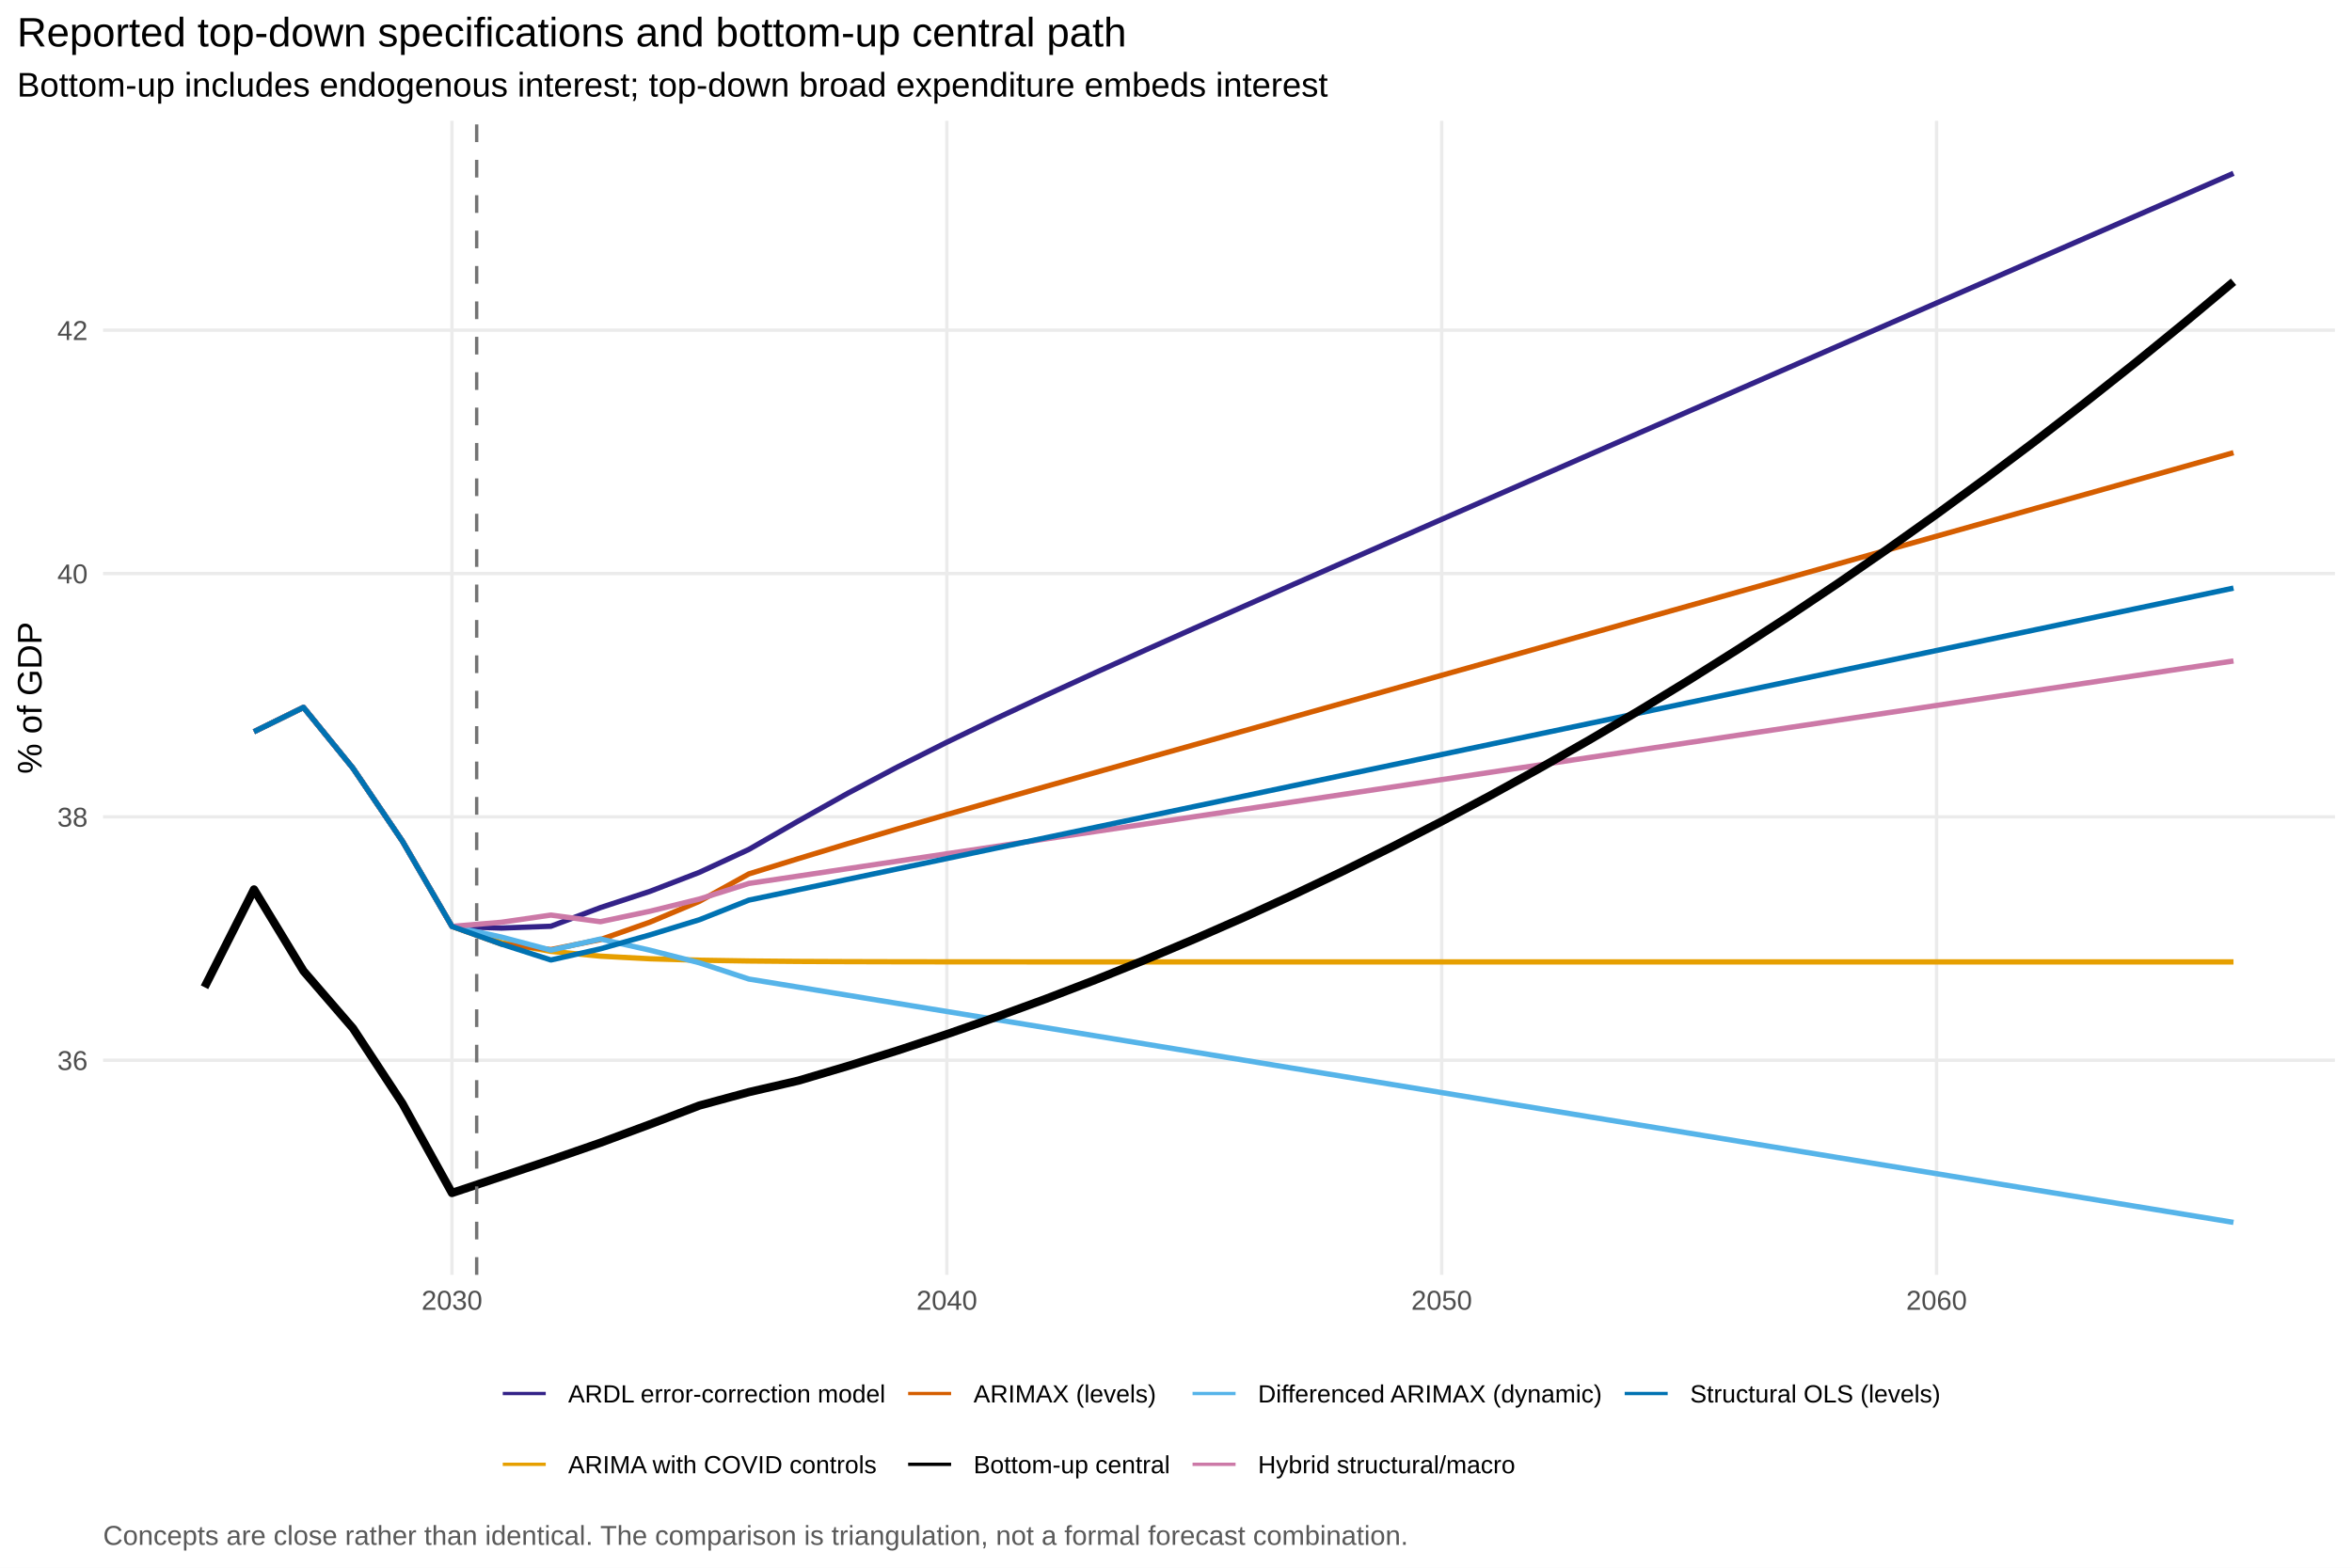
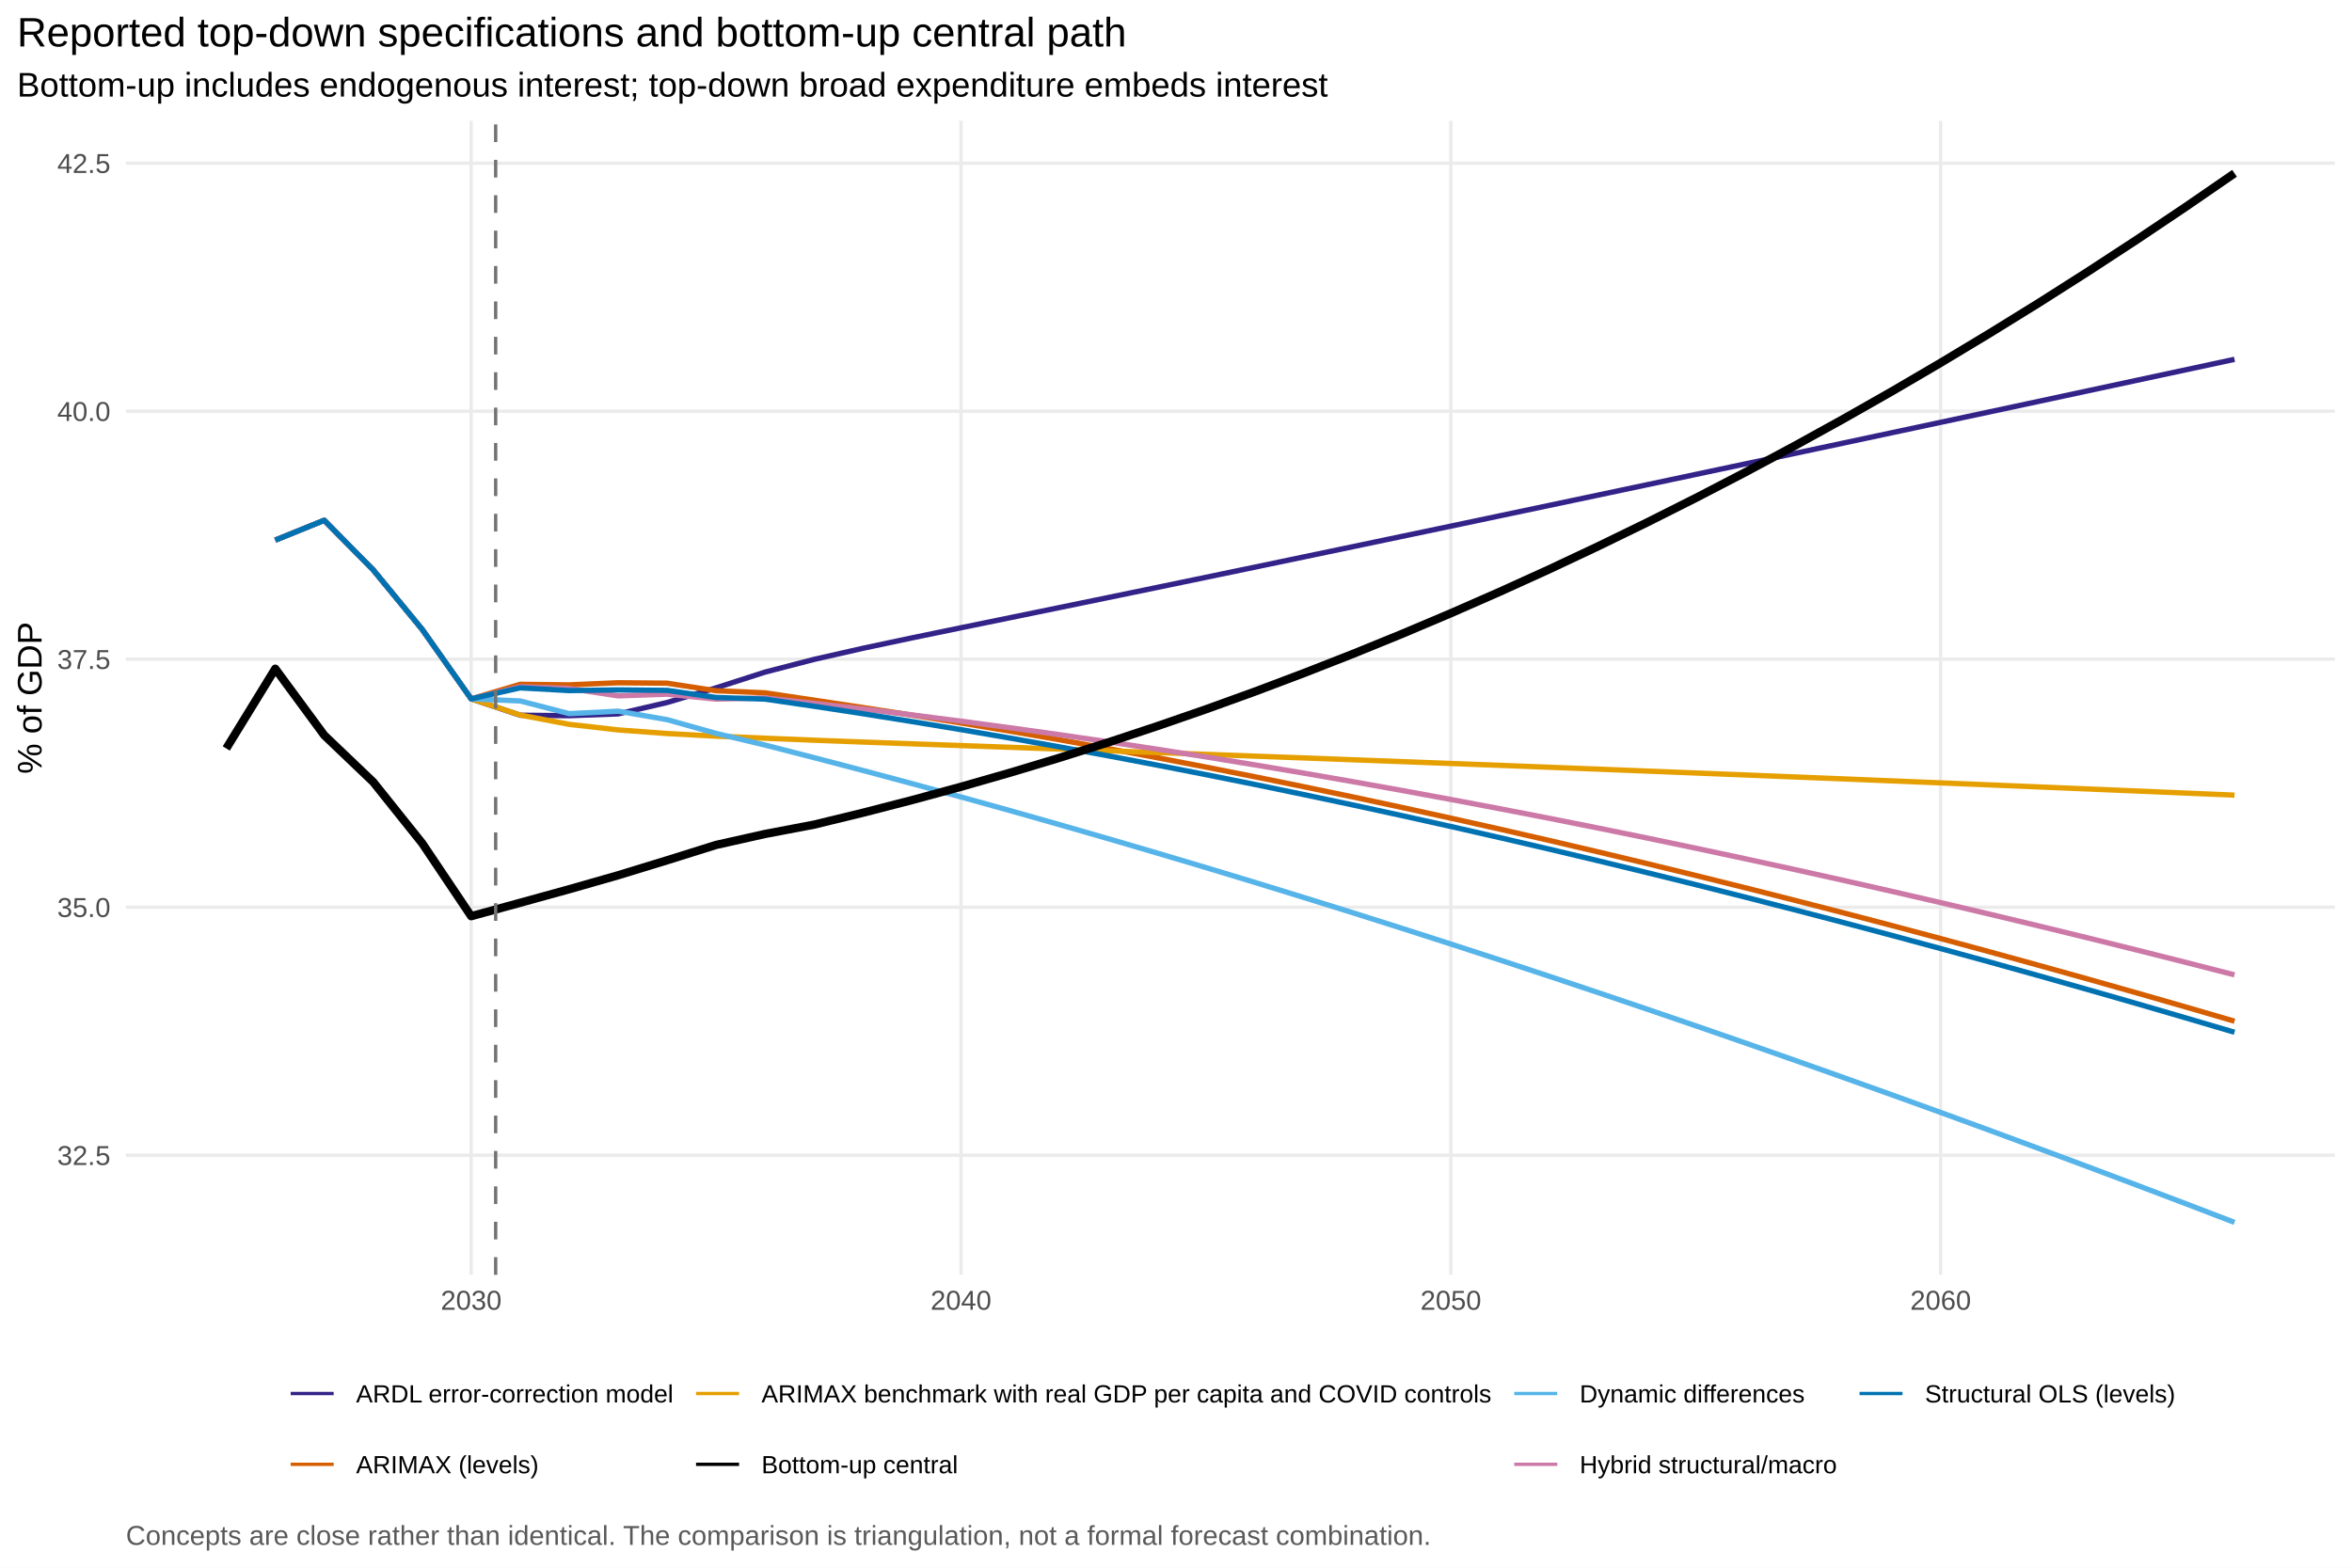
<svg xmlns="http://www.w3.org/2000/svg" width="756.00pt" height="504.00pt" viewBox="0 0 756.00 504.00">
  <g class="svglite">
    <defs>
      <style type="text/css">
    .svglite line, .svglite polyline, .svglite polygon, .svglite path, .svglite rect, .svglite circle {
      fill: none;
      stroke: #000000;
      stroke-linecap: round;
      stroke-linejoin: round;
      stroke-miterlimit: 10.00;
    }
    .svglite text {
      white-space: pre;
    }
    .svglite g.glyphgroup path {
      fill: inherit;
      stroke: none;
    }
  </style>
    </defs>
    <rect width="100%" height="100%" style="stroke: none; fill: #FFFFFF;" />
    <defs>
      <clipPath id="cpMC4wMHw3NTYuMDB8MC4wMHw1MDQuMDA=">
        <rect x="0.00" y="0.00" width="756.00" height="504.00" />
      </clipPath>
    </defs>
    <g clip-path="url(#cpMC4wMHw3NTYuMDB8MC4wMHw1MDQuMDA=)">
      <rect x="0.00" y="-0" width="756.00" height="504.00" style="stroke-width: 1.07; stroke: none; fill: #FFFFFF;" />
    </g>
    <defs>
-       <clipPath id="cpMzMuMTN8NzUwLjUyfDM4Ljg1fDQwOS44NQ==">
-         <rect x="33.13" y="38.85" width="717.39" height="371.00" />
+       <clipPath id="cpNDAuNDZ8NzUwLjUyfDM4Ljg1fDQwOS44NQ==">
+         <rect x="40.46" y="38.85" width="710.07" height="371.00" />
      </clipPath>
    </defs>
-     <g clip-path="url(#cpMzMuMTN8NzUwLjUyfDM4Ljg1fDQwOS44NQ==)">
-       <polyline points="33.13,340.86 750.52,340.86 " style="stroke-width: 1.07; stroke: #EBEBEB; stroke-linecap: butt;" />
-       <polyline points="33.13,262.62 750.52,262.62 " style="stroke-width: 1.07; stroke: #EBEBEB; stroke-linecap: butt;" />
-       <polyline points="33.13,184.39 750.52,184.39 " style="stroke-width: 1.07; stroke: #EBEBEB; stroke-linecap: butt;" />
-       <polyline points="33.13,106.15 750.52,106.15 " style="stroke-width: 1.07; stroke: #EBEBEB; stroke-linecap: butt;" />
-       <polyline points="145.27,409.85 145.27,38.85 " style="stroke-width: 1.07; stroke: #EBEBEB; stroke-linecap: butt;" />
-       <polyline points="304.34,409.85 304.34,38.85 " style="stroke-width: 1.07; stroke: #EBEBEB; stroke-linecap: butt;" />
-       <polyline points="463.40,409.85 463.40,38.85 " style="stroke-width: 1.07; stroke: #EBEBEB; stroke-linecap: butt;" />
-       <polyline points="622.47,409.85 622.47,38.85 " style="stroke-width: 1.07; stroke: #EBEBEB; stroke-linecap: butt;" />
-       <polyline points="81.64,235.24 97.55,227.42 113.46,246.98 129.36,270.45 145.27,297.83 161.18,298.36 177.08,297.78 192.99,291.79 208.90,286.57 224.80,280.45 240.71,273.08 256.62,263.94 272.52,255.02 288.43,246.60 304.34,238.62 320.24,230.96 336.15,223.53 352.06,216.25 367.96,209.08 383.87,201.98 399.78,194.93 415.68,187.91 431.59,180.91 447.50,173.93 463.40,166.96 479.31,159.99 495.22,153.03 511.12,146.07 527.03,139.12 542.94,132.17 558.84,125.22 574.75,118.26 590.66,111.31 606.56,104.36 622.47,97.41 638.38,90.46 654.28,83.51 670.19,76.56 686.10,69.61 702.01,62.67 717.91,55.72 " style="stroke-width: 1.71; stroke: #332288; stroke-linecap: butt;" />
-       <polyline points="81.64,235.24 97.55,227.42 113.46,246.98 129.36,270.45 145.27,297.83 161.18,303.03 177.08,305.86 192.99,307.40 208.90,308.24 224.80,308.70 240.71,308.95 256.62,309.09 272.52,309.16 288.43,309.20 304.34,309.22 320.24,309.23 336.15,309.24 352.06,309.25 367.96,309.25 383.87,309.25 399.78,309.25 415.68,309.25 431.59,309.25 447.50,309.25 463.40,309.25 479.31,309.25 495.22,309.25 511.12,309.25 527.03,309.25 542.94,309.25 558.84,309.25 574.75,309.25 590.66,309.25 606.56,309.25 622.47,309.25 638.38,309.25 654.28,309.25 670.19,309.25 686.10,309.25 702.01,309.25 717.91,309.25 " style="stroke-width: 1.71; stroke: #E69F00; stroke-linecap: butt;" />
-       <polyline points="81.64,235.24 97.55,227.42 113.46,246.98 129.36,270.45 145.27,297.83 161.18,303.53 177.08,305.27 192.99,302.07 208.90,296.47 224.80,289.77 240.71,280.95 256.62,276.04 272.52,271.22 288.43,266.51 304.34,261.89 320.24,257.35 336.15,252.84 352.06,248.37 367.96,243.90 383.87,239.44 399.78,234.98 415.68,230.51 431.59,226.05 447.50,221.58 463.40,217.10 479.31,212.63 495.22,208.16 511.12,203.69 527.03,199.21 542.94,194.74 558.84,190.27 574.75,185.80 590.66,181.32 606.56,176.85 622.47,172.38 638.38,167.91 654.28,163.43 670.19,158.96 686.10,154.49 702.01,150.02 717.91,145.54 " style="stroke-width: 1.71; stroke: #D55E00; stroke-linecap: butt;" />
-       <polyline points="81.64,235.24 97.55,227.42 113.46,246.98 129.36,270.45 145.27,297.83 161.18,301.26 177.08,305.47 192.99,301.89 208.90,305.48 224.80,309.53 240.71,314.76 256.62,317.36 272.52,319.97 288.43,322.58 304.34,325.19 320.24,327.79 336.15,330.40 352.06,333.01 367.96,335.62 383.87,338.23 399.78,340.83 415.68,343.44 431.59,346.05 447.50,348.66 463.40,351.26 479.31,353.87 495.22,356.48 511.12,359.09 527.03,361.69 542.94,364.30 558.84,366.91 574.75,369.52 590.66,372.13 606.56,374.73 622.47,377.34 638.38,379.95 654.28,382.56 670.19,385.16 686.10,387.77 702.01,390.38 717.91,392.99 " style="stroke-width: 1.71; stroke: #56B4E9; stroke-linecap: butt;" />
-       <polyline points="81.64,235.24 97.55,227.42 113.46,246.98 129.36,270.45 145.27,297.83 161.18,296.50 177.08,294.19 192.99,296.32 208.90,292.96 224.80,289.04 240.71,284.02 256.62,281.64 272.52,279.25 288.43,276.87 304.34,274.48 320.24,272.10 336.15,269.71 352.06,267.33 367.96,264.95 383.87,262.56 399.78,260.18 415.68,257.79 431.59,255.41 447.50,253.02 463.40,250.64 479.31,248.25 495.22,245.87 511.12,243.49 527.03,241.10 542.94,238.72 558.84,236.33 574.75,233.95 590.66,231.56 606.56,229.18 622.47,226.79 638.38,224.41 654.28,222.03 670.19,219.64 686.10,217.26 702.01,214.87 717.91,212.49 " style="stroke-width: 1.71; stroke: #CC79A7; stroke-linecap: butt;" />
-       <polyline points="81.64,235.24 97.55,227.42 113.46,246.98 129.36,270.45 145.27,297.83 161.18,303.52 177.08,308.63 192.99,305.04 208.90,300.56 224.80,295.69 240.71,289.38 256.62,286.04 272.52,282.69 288.43,279.35 304.34,276.01 320.24,272.66 336.15,269.32 352.06,265.98 367.96,262.63 383.87,259.29 399.78,255.95 415.68,252.60 431.59,249.26 447.50,245.91 463.40,242.57 479.31,239.23 495.22,235.88 511.12,232.54 527.03,229.20 542.94,225.85 558.84,222.51 574.75,219.17 590.66,215.82 606.56,212.48 622.47,209.13 638.38,205.79 654.28,202.45 670.19,199.10 686.10,195.76 702.01,192.42 717.91,189.07 " style="stroke-width: 1.71; stroke: #0072B2; stroke-linecap: butt;" />
-       <polyline points="65.74,317.39 81.64,285.95 97.55,312.17 113.46,330.60 129.36,354.77 145.27,383.53 161.18,378.23 177.08,372.90 192.99,367.38 208.90,361.47 224.80,355.42 240.71,351.10 256.62,347.42 272.52,342.72 288.43,337.75 304.34,332.49 320.24,326.95 336.15,321.13 352.06,315.02 367.96,308.62 383.87,301.93 399.78,294.95 415.68,287.68 431.59,280.11 447.50,272.24 463.40,264.07 479.31,255.59 495.22,246.81 511.12,237.73 527.03,228.33 542.94,218.62 558.84,208.60 574.75,198.26 590.66,187.60 606.56,176.62 622.47,165.32 638.38,153.69 654.28,141.74 670.19,129.45 686.10,116.84 702.01,103.88 717.91,90.59 " style="stroke-width: 2.67; stroke-linecap: butt;" />
-       <line x1="153.22" y1="409.85" x2="153.22" y2="38.85" style="stroke-width: 1.07; stroke: #737373; stroke-dasharray: 5.69,5.69; stroke-linecap: butt;" />
+     <g clip-path="url(#cpNDAuNDZ8NzUwLjUyfDM4Ljg1fDQwOS44NQ==)">
+       <polyline points="40.46,371.39 750.52,371.39 " style="stroke-width: 1.07; stroke: #EBEBEB; stroke-linecap: butt;" />
+       <polyline points="40.46,291.66 750.52,291.66 " style="stroke-width: 1.07; stroke: #EBEBEB; stroke-linecap: butt;" />
+       <polyline points="40.46,211.92 750.52,211.92 " style="stroke-width: 1.07; stroke: #EBEBEB; stroke-linecap: butt;" />
+       <polyline points="40.46,132.19 750.52,132.19 " style="stroke-width: 1.07; stroke: #EBEBEB; stroke-linecap: butt;" />
+       <polyline points="40.46,52.46 750.52,52.46 " style="stroke-width: 1.07; stroke: #EBEBEB; stroke-linecap: butt;" />
+       <polyline points="151.45,409.85 151.45,38.85 " style="stroke-width: 1.07; stroke: #EBEBEB; stroke-linecap: butt;" />
+       <polyline points="308.89,409.85 308.89,38.85 " style="stroke-width: 1.07; stroke: #EBEBEB; stroke-linecap: butt;" />
+       <polyline points="466.34,409.85 466.34,38.85 " style="stroke-width: 1.07; stroke: #EBEBEB; stroke-linecap: butt;" />
+       <polyline points="623.78,409.85 623.78,38.85 " style="stroke-width: 1.07; stroke: #EBEBEB; stroke-linecap: butt;" />
+       <polyline points="88.48,173.65 104.22,167.27 119.96,183.22 135.71,202.36 151.45,224.68 167.20,229.94 182.94,230.09 198.68,229.51 214.43,225.85 230.17,221.14 245.92,216.07 261.66,211.99 277.41,208.41 293.15,205.07 308.89,201.82 324.64,198.59 340.38,195.36 356.13,192.12 371.87,188.87 387.62,185.60 403.36,182.33 419.10,179.04 434.85,175.75 450.59,172.45 466.34,169.15 482.08,165.83 497.83,162.51 513.57,159.19 529.31,155.86 545.06,152.52 560.80,149.18 576.55,145.84 592.29,142.49 608.04,139.13 623.78,135.77 639.52,132.41 655.27,129.04 671.01,125.66 686.76,122.28 702.50,118.90 718.24,115.52 " style="stroke-width: 1.71; stroke: #332288; stroke-linecap: butt;" />
+       <polyline points="88.48,173.65 104.22,167.27 119.96,183.22 135.71,202.36 151.45,224.68 167.20,220.00 182.94,220.18 198.68,219.50 214.43,219.64 230.17,222.07 245.92,222.74 261.66,225.09 277.41,227.47 293.15,229.91 308.89,232.43 324.64,235.06 340.38,237.80 356.13,240.65 371.87,243.58 387.62,246.61 403.36,249.73 419.10,252.93 434.85,256.21 450.59,259.58 466.34,263.03 482.08,266.56 497.83,270.17 513.57,273.85 529.31,277.62 545.06,281.46 560.80,285.37 576.55,289.36 592.29,293.41 608.04,297.54 623.78,301.74 639.52,306.00 655.27,310.34 671.01,314.73 686.76,319.20 702.50,323.72 718.24,328.31 " style="stroke-width: 1.71; stroke: #D55E00; stroke-linecap: butt;" />
+       <polyline points="88.48,173.65 104.22,167.27 119.96,183.22 135.71,202.36 151.45,224.68 167.20,229.88 182.94,232.87 198.68,234.66 214.43,235.83 230.17,236.67 245.92,237.33 261.66,237.97 277.41,238.56 293.15,239.13 308.89,239.69 324.64,240.25 340.38,240.81 356.13,241.37 371.87,241.94 387.62,242.51 403.36,243.09 419.10,243.67 434.85,244.26 450.59,244.85 466.34,245.45 482.08,246.05 497.83,246.66 513.57,247.27 529.31,247.89 545.06,248.51 560.80,249.14 576.55,249.77 592.29,250.40 608.04,251.04 623.78,251.69 639.52,252.33 655.27,252.99 671.01,253.64 686.76,254.30 702.50,254.97 718.24,255.63 " style="stroke-width: 1.71; stroke: #E69F00; stroke-linecap: butt;" />
+       <polyline points="88.48,173.65 104.22,167.27 119.96,183.22 135.71,202.36 151.45,224.68 167.20,225.35 182.94,229.43 198.68,228.64 214.43,231.36 230.17,235.79 245.92,239.54 261.66,243.58 277.41,247.71 293.15,251.93 308.89,256.22 324.64,260.60 340.38,265.07 356.13,269.61 371.87,274.23 387.62,278.92 403.36,283.69 419.10,288.54 434.85,293.45 450.59,298.44 466.34,303.50 482.08,308.62 497.83,313.82 513.57,319.08 529.31,324.40 545.06,329.79 560.80,335.24 576.55,340.75 592.29,346.33 608.04,351.96 623.78,357.65 639.52,363.40 655.27,369.21 671.01,375.07 686.76,380.99 702.50,386.96 718.24,392.99 " style="stroke-width: 1.71; stroke: #56B4E9; stroke-linecap: butt;" />
+       <polyline points="88.48,173.65 104.22,167.27 119.96,183.22 135.71,202.36 151.45,224.68 167.20,220.79 182.94,221.33 198.68,223.72 214.43,223.18 230.17,224.75 245.92,224.38 261.66,226.10 277.41,227.92 293.15,229.84 308.89,231.85 324.64,233.97 340.38,236.17 356.13,238.47 371.87,240.86 387.62,243.34 403.36,245.91 419.10,248.56 434.85,251.30 450.59,254.12 466.34,257.02 482.08,260.00 497.83,263.05 513.57,266.19 529.31,269.40 545.06,272.69 560.80,276.05 576.55,279.48 592.29,282.98 608.04,286.55 623.78,290.19 639.52,293.90 655.27,297.67 671.01,301.51 686.76,305.41 702.50,309.38 718.24,313.41 " style="stroke-width: 1.71; stroke: #CC79A7; stroke-linecap: butt;" />
+       <polyline points="88.48,173.65 104.22,167.27 119.96,183.22 135.71,202.36 151.45,224.68 167.20,221.14 182.94,222.02 198.68,221.80 214.43,221.95 230.17,224.23 245.92,224.76 261.66,227.06 277.41,229.47 293.15,231.98 308.89,234.58 324.64,237.29 340.38,240.09 356.13,242.98 371.87,245.97 387.62,249.04 403.36,252.20 419.10,255.46 434.85,258.79 450.59,262.21 466.34,265.71 482.08,269.30 497.83,272.96 513.57,276.70 529.31,280.52 545.06,284.41 560.80,288.38 576.55,292.42 592.29,296.53 608.04,300.71 623.78,304.96 639.52,309.28 655.27,313.67 671.01,318.13 686.76,322.64 702.50,327.23 718.24,331.87 " style="stroke-width: 1.71; stroke: #0072B2; stroke-linecap: butt;" />
+       <polyline points="72.73,240.63 88.48,214.99 104.22,236.37 119.96,251.40 135.71,271.10 151.45,294.55 167.20,290.23 182.94,285.89 198.68,281.39 214.43,276.57 230.17,271.64 245.92,268.11 261.66,265.11 277.41,261.28 293.15,257.22 308.89,252.94 324.64,248.42 340.38,243.68 356.13,238.70 371.87,233.48 387.62,228.03 403.36,222.34 419.10,216.40 434.85,210.23 450.59,203.81 466.34,197.15 482.08,190.24 497.83,183.09 513.57,175.68 529.31,168.02 545.06,160.10 560.80,151.93 576.55,143.50 592.29,134.81 608.04,125.86 623.78,116.64 639.52,107.16 655.27,97.42 671.01,87.40 686.76,77.11 702.50,66.55 718.24,55.72 " style="stroke-width: 2.67; stroke-linecap: butt;" />
+       <line x1="159.32" y1="409.85" x2="159.32" y2="38.85" style="stroke-width: 1.07; stroke: #737373; stroke-dasharray: 5.69,5.69; stroke-linecap: butt;" />
    </g>
    <g clip-path="url(#cpMC4wMHw3NTYuMDB8MC4wMHw1MDQuMDA=)">
-       <text x="28.20" y="344.01" text-anchor="end" style="font-size: 8.80px;fill: #4D4D4D; font-family: &quot;Arial&quot;;" textLength="9.78px" lengthAdjust="spacingAndGlyphs">36</text>
-       <text x="28.20" y="265.77" text-anchor="end" style="font-size: 8.80px;fill: #4D4D4D; font-family: &quot;Arial&quot;;" textLength="9.78px" lengthAdjust="spacingAndGlyphs">38</text>
-       <text x="28.20" y="187.54" text-anchor="end" style="font-size: 8.80px;fill: #4D4D4D; font-family: &quot;Arial&quot;;" textLength="9.78px" lengthAdjust="spacingAndGlyphs">40</text>
-       <text x="28.20" y="109.30" text-anchor="end" style="font-size: 8.80px;fill: #4D4D4D; font-family: &quot;Arial&quot;;" textLength="9.78px" lengthAdjust="spacingAndGlyphs">42</text>
-       <text x="145.27" y="421.08" text-anchor="middle" style="font-size: 8.80px;fill: #4D4D4D; font-family: &quot;Arial&quot;;" textLength="19.56px" lengthAdjust="spacingAndGlyphs">2030</text>
-       <text x="304.34" y="421.08" text-anchor="middle" style="font-size: 8.80px;fill: #4D4D4D; font-family: &quot;Arial&quot;;" textLength="19.56px" lengthAdjust="spacingAndGlyphs">2040</text>
-       <text x="463.40" y="421.08" text-anchor="middle" style="font-size: 8.80px;fill: #4D4D4D; font-family: &quot;Arial&quot;;" textLength="19.56px" lengthAdjust="spacingAndGlyphs">2050</text>
-       <text x="622.47" y="421.08" text-anchor="middle" style="font-size: 8.80px;fill: #4D4D4D; font-family: &quot;Arial&quot;;" textLength="19.56px" lengthAdjust="spacingAndGlyphs">2060</text>
+       <text x="35.52" y="374.54" text-anchor="end" style="font-size: 8.80px;fill: #4D4D4D; font-family: &quot;Arial&quot;;" textLength="17.11px" lengthAdjust="spacingAndGlyphs">32.5</text>
+       <text x="35.52" y="294.81" text-anchor="end" style="font-size: 8.80px;fill: #4D4D4D; font-family: &quot;Arial&quot;;" textLength="17.11px" lengthAdjust="spacingAndGlyphs">35.0</text>
+       <text x="35.52" y="215.07" text-anchor="end" style="font-size: 8.80px;fill: #4D4D4D; font-family: &quot;Arial&quot;;" textLength="17.11px" lengthAdjust="spacingAndGlyphs">37.5</text>
+       <text x="35.52" y="135.34" text-anchor="end" style="font-size: 8.80px;fill: #4D4D4D; font-family: &quot;Arial&quot;;" textLength="17.11px" lengthAdjust="spacingAndGlyphs">40.0</text>
+       <text x="35.52" y="55.61" text-anchor="end" style="font-size: 8.80px;fill: #4D4D4D; font-family: &quot;Arial&quot;;" textLength="17.11px" lengthAdjust="spacingAndGlyphs">42.5</text>
+       <text x="151.45" y="421.08" text-anchor="middle" style="font-size: 8.80px;fill: #4D4D4D; font-family: &quot;Arial&quot;;" textLength="19.56px" lengthAdjust="spacingAndGlyphs">2030</text>
+       <text x="308.89" y="421.08" text-anchor="middle" style="font-size: 8.80px;fill: #4D4D4D; font-family: &quot;Arial&quot;;" textLength="19.56px" lengthAdjust="spacingAndGlyphs">2040</text>
+       <text x="466.34" y="421.08" text-anchor="middle" style="font-size: 8.80px;fill: #4D4D4D; font-family: &quot;Arial&quot;;" textLength="19.56px" lengthAdjust="spacingAndGlyphs">2050</text>
+       <text x="623.78" y="421.08" text-anchor="middle" style="font-size: 8.80px;fill: #4D4D4D; font-family: &quot;Arial&quot;;" textLength="19.56px" lengthAdjust="spacingAndGlyphs">2060</text>
      <text transform="translate(13.36,224.35) rotate(-90)" text-anchor="middle" style="font-size: 11.00px; font-family: &quot;Arial&quot;;" textLength="48.94px" lengthAdjust="spacingAndGlyphs">% of GDP</text>
-       <line x1="161.60" y1="448.01" x2="175.42" y2="448.01" style="stroke-width: 1.07; stroke: #332288; stroke-linecap: butt;" />
-       <line x1="161.60" y1="470.77" x2="175.42" y2="470.77" style="stroke-width: 1.07; stroke: #E69F00; stroke-linecap: butt;" />
-       <line x1="291.90" y1="448.01" x2="305.72" y2="448.01" style="stroke-width: 1.07; stroke: #D55E00; stroke-linecap: butt;" />
-       <line x1="291.90" y1="470.77" x2="305.72" y2="470.77" style="stroke-width: 1.07; stroke-linecap: butt;" />
-       <line x1="383.32" y1="448.01" x2="397.15" y2="448.01" style="stroke-width: 1.07; stroke: #56B4E9; stroke-linecap: butt;" />
-       <line x1="383.32" y1="470.77" x2="397.15" y2="470.77" style="stroke-width: 1.07; stroke: #CC79A7; stroke-linecap: butt;" />
-       <line x1="522.22" y1="448.01" x2="536.04" y2="448.01" style="stroke-width: 1.07; stroke: #0072B2; stroke-linecap: butt;" />
-       <text x="182.63" y="450.88" style="font-size: 8.00px; font-family: &quot;Arial&quot;;" textLength="102.06px" lengthAdjust="spacingAndGlyphs">ARDL error-correction model</text>
-       <text x="182.63" y="473.64" style="font-size: 8.00px; font-family: &quot;Arial&quot;;" textLength="99.19px" lengthAdjust="spacingAndGlyphs">ARIMA with COVID controls</text>
-       <text x="312.93" y="450.88" style="font-size: 8.00px; font-family: &quot;Arial&quot;;" textLength="58.73px" lengthAdjust="spacingAndGlyphs">ARIMAX (levels)</text>
-       <text x="312.93" y="473.64" style="font-size: 8.00px; font-family: &quot;Arial&quot;;" textLength="63.19px" lengthAdjust="spacingAndGlyphs">Bottom-up central</text>
-       <text x="404.35" y="450.88" style="font-size: 8.00px; font-family: &quot;Arial&quot;;" textLength="110.66px" lengthAdjust="spacingAndGlyphs">Differenced ARIMAX (dynamic)</text>
-       <text x="404.35" y="473.64" style="font-size: 8.00px; font-family: &quot;Arial&quot;;" textLength="82.75px" lengthAdjust="spacingAndGlyphs">Hybrid structural/macro</text>
-       <text x="543.25" y="450.88" style="font-size: 8.00px; font-family: &quot;Arial&quot;;" textLength="80.53px" lengthAdjust="spacingAndGlyphs">Structural OLS (levels)</text>
+       <line x1="93.43" y1="448.01" x2="107.25" y2="448.01" style="stroke-width: 1.07; stroke: #332288; stroke-linecap: butt;" />
+       <line x1="93.43" y1="470.77" x2="107.25" y2="470.77" style="stroke-width: 1.07; stroke: #D55E00; stroke-linecap: butt;" />
+       <line x1="223.73" y1="448.01" x2="237.56" y2="448.01" style="stroke-width: 1.07; stroke: #E69F00; stroke-linecap: butt;" />
+       <line x1="223.73" y1="470.77" x2="237.56" y2="470.77" style="stroke-width: 1.07; stroke-linecap: butt;" />
+       <line x1="486.72" y1="448.01" x2="500.55" y2="448.01" style="stroke-width: 1.07; stroke: #56B4E9; stroke-linecap: butt;" />
+       <line x1="486.72" y1="470.77" x2="500.55" y2="470.77" style="stroke-width: 1.07; stroke: #CC79A7; stroke-linecap: butt;" />
+       <line x1="597.71" y1="448.01" x2="611.53" y2="448.01" style="stroke-width: 1.07; stroke: #0072B2; stroke-linecap: butt;" />
+       <text x="114.46" y="450.88" style="font-size: 8.00px; font-family: &quot;Arial&quot;;" textLength="102.06px" lengthAdjust="spacingAndGlyphs">ARDL error-correction model</text>
+       <text x="114.46" y="473.64" style="font-size: 8.00px; font-family: &quot;Arial&quot;;" textLength="58.73px" lengthAdjust="spacingAndGlyphs">ARIMAX (levels)</text>
+       <text x="244.76" y="450.88" style="font-size: 8.00px; font-family: &quot;Arial&quot;;" textLength="234.75px" lengthAdjust="spacingAndGlyphs">ARIMAX benchmark with real GDP per capita and COVID controls</text>
+       <text x="244.76" y="473.64" style="font-size: 8.00px; font-family: &quot;Arial&quot;;" textLength="63.19px" lengthAdjust="spacingAndGlyphs">Bottom-up central</text>
+       <text x="507.75" y="450.88" style="font-size: 8.00px; font-family: &quot;Arial&quot;;" textLength="72.38px" lengthAdjust="spacingAndGlyphs">Dynamic differences</text>
+       <text x="507.75" y="473.64" style="font-size: 8.00px; font-family: &quot;Arial&quot;;" textLength="82.75px" lengthAdjust="spacingAndGlyphs">Hybrid structural/macro</text>
+       <text x="618.74" y="450.88" style="font-size: 8.00px; font-family: &quot;Arial&quot;;" textLength="80.53px" lengthAdjust="spacingAndGlyphs">Structural OLS (levels)</text>
      <text x="5.48" y="31.05" style="font-size: 11.00px; font-family: &quot;Arial&quot;;" textLength="421.66px" lengthAdjust="spacingAndGlyphs">Bottom-up includes endogenous interest; top-down broad expenditure embeds interest</text>
      <text x="5.48" y="14.93" style="font-size: 13.20px; font-family: &quot;Arial&quot;;" textLength="356.03px" lengthAdjust="spacingAndGlyphs">Reported top-down specifications and bottom-up central path</text>
-       <text x="33.13" y="496.67" style="font-size: 8.80px;fill: #595959; font-family: &quot;Arial&quot;;" textLength="419.14px" lengthAdjust="spacingAndGlyphs">Concepts are close rather than identical. The comparison is triangulation, not a formal forecast combination.</text>
+       <text x="40.46" y="496.67" style="font-size: 8.80px;fill: #595959; font-family: &quot;Arial&quot;;" textLength="419.14px" lengthAdjust="spacingAndGlyphs">Concepts are close rather than identical. The comparison is triangulation, not a formal forecast combination.</text>
    </g>
  </g>
</svg>
